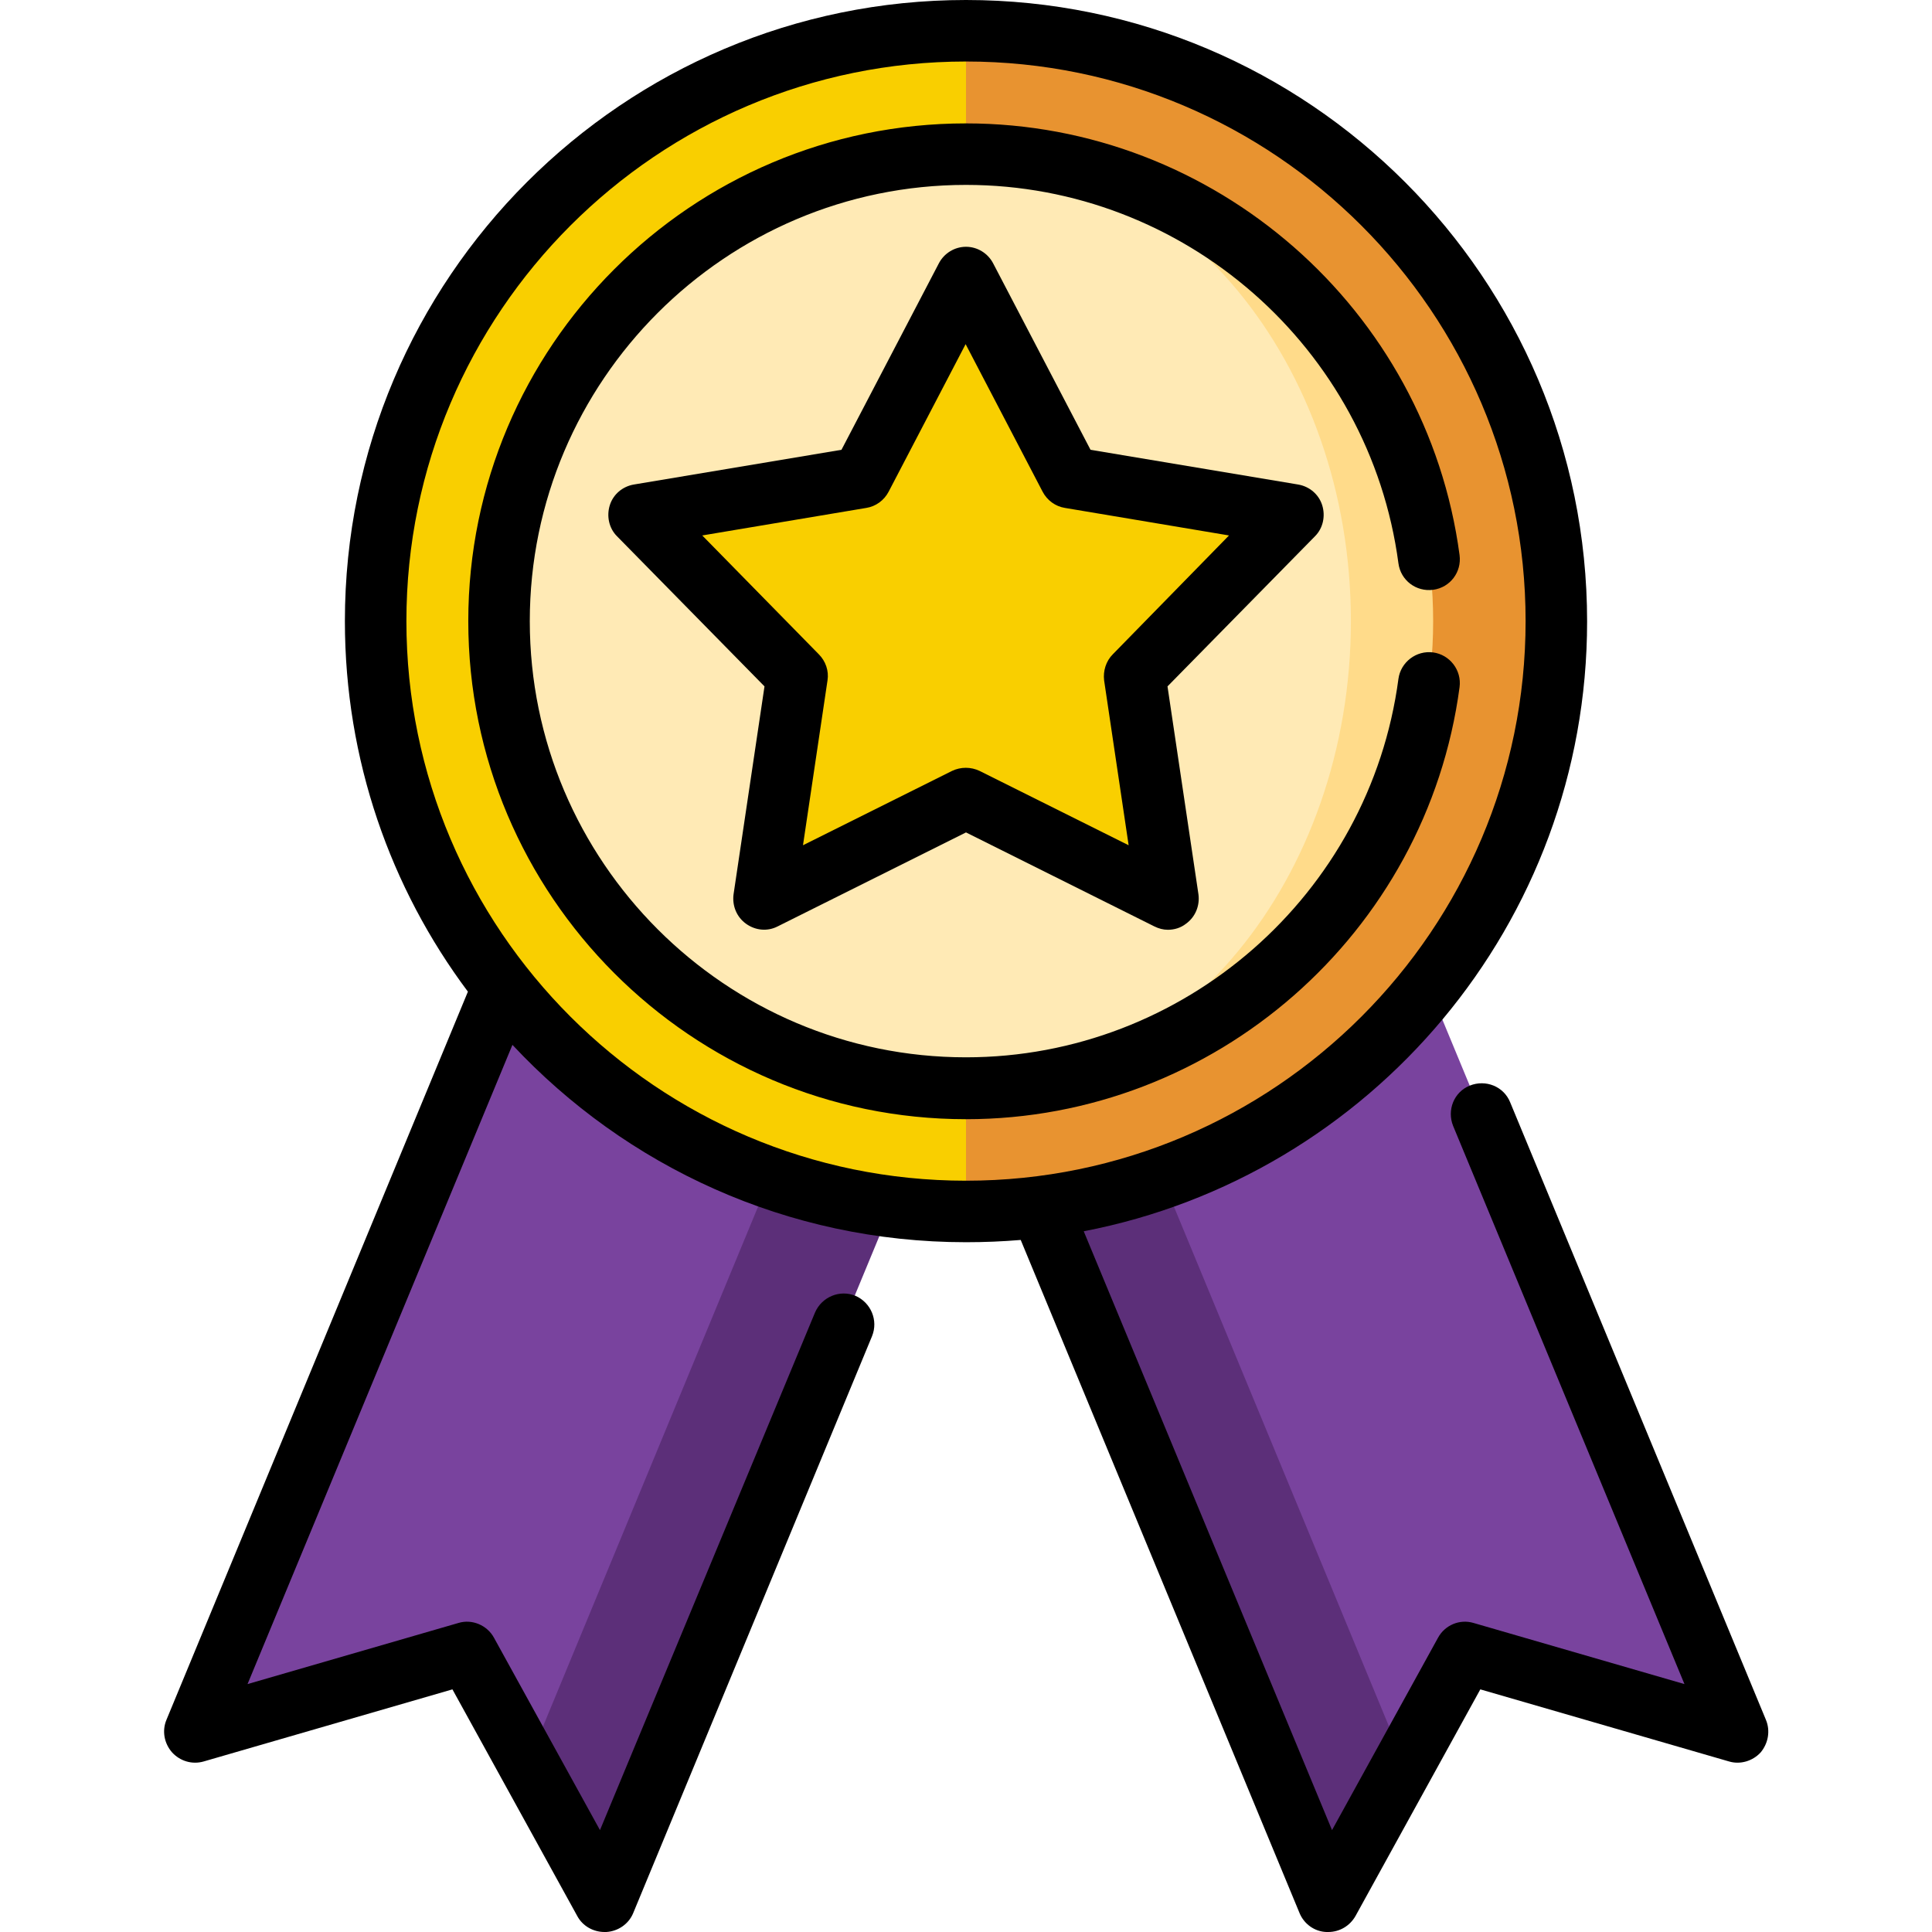
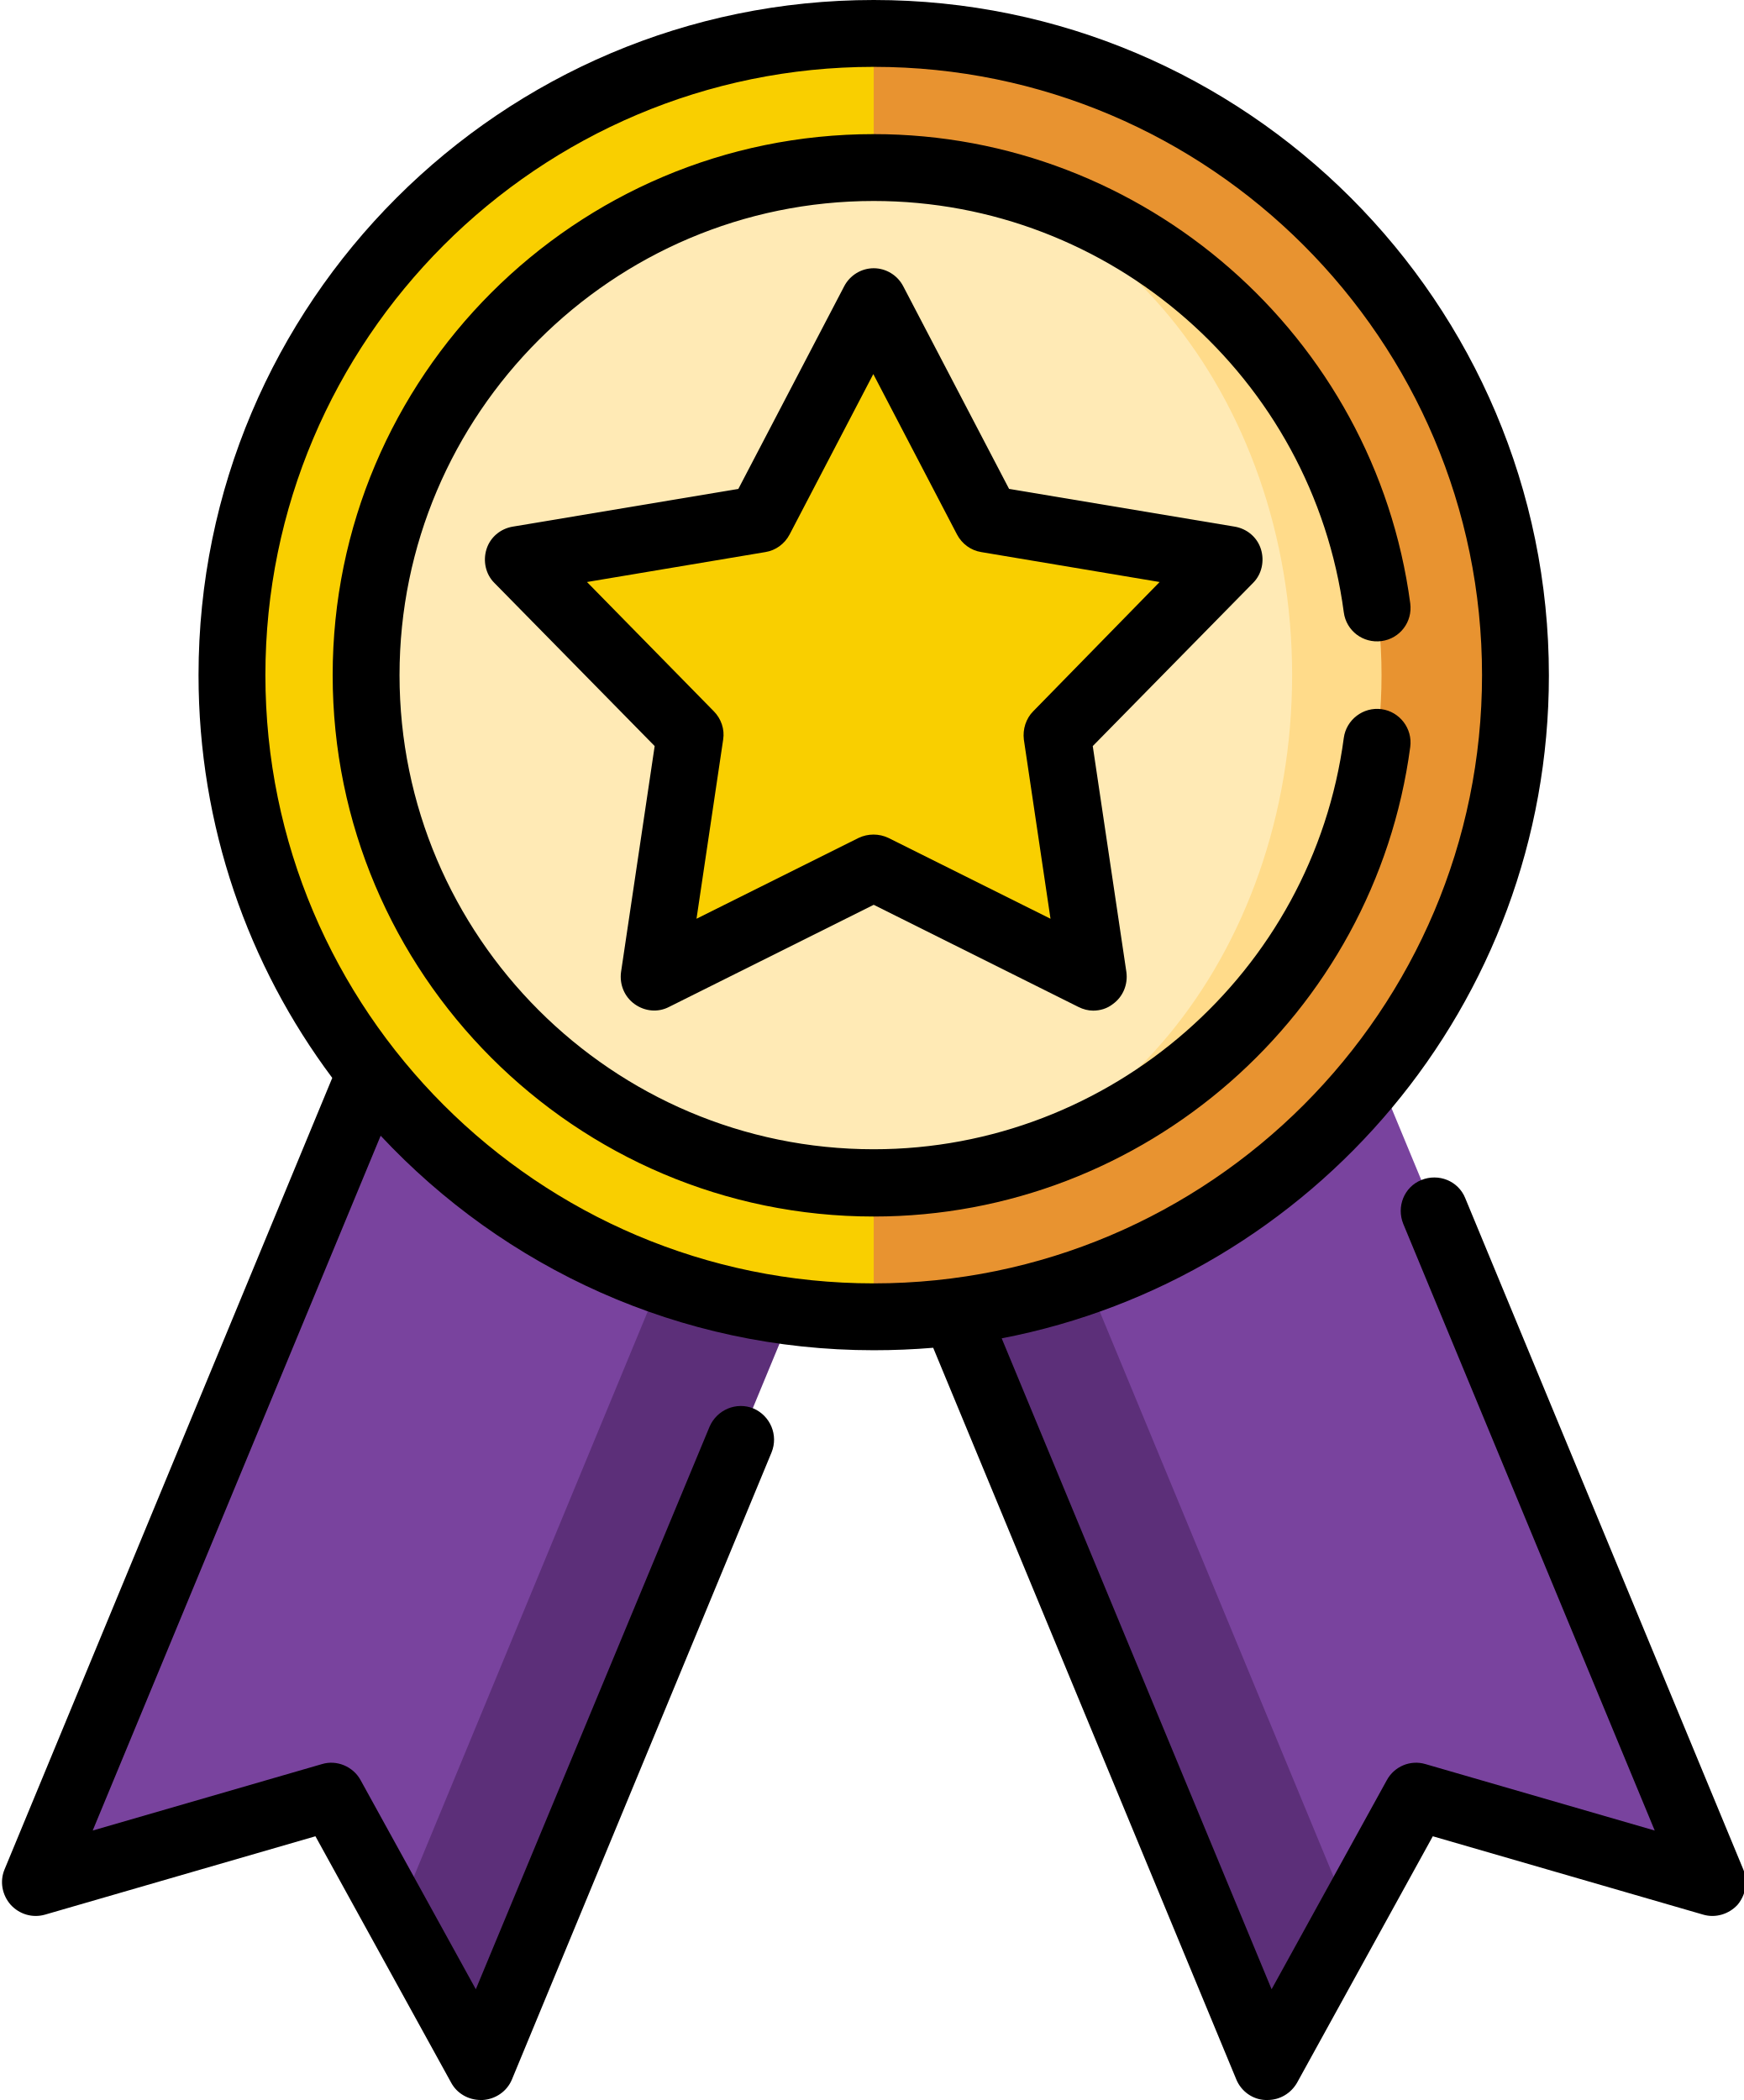
- <svg xmlns="http://www.w3.org/2000/svg" version="1.1" id="Layer_1" x="0px" y="0px" viewBox="-343 45 512 512" style="enable-background:new -343 45 512 512;" xml:space="preserve">
+ <svg xmlns="http://www.w3.org/2000/svg" version="1.1" id="Layer_1" x="0px" y="0px" viewBox="-300 45 425 512" style="enable-background:new -343 45 512 512;" xml:space="preserve">
  <style type="text/css">
	.st0{fill:#5C2F79;}
	.st1{fill:#79439E;}
	.st2{fill:#E89330;}
	.st3{fill:#F9CF00;}
	.st4{fill:#FFDB8A;}
	.st5{fill:#FFEAB5;}
</style>
  <polygon class="st0" points="-98.5,344.9 -182.9,548.8 -203.1,512.2 -147.2,309.5 " />
  <polygon class="st1" points="-195.1,271.4 -291.4,503.9 -219.2,483 -203.1,512.2 -125.4,324.4 " />
  <polygon class="st0" points="-75.5,344.9 8.9,548.8 29.1,512.2 -26.8,309.5 " />
  <polygon class="st1" points="21.1,271.4 -48.6,324.4 29.1,512.2 45.2,483 117.4,503.9 " />
  <path class="st2" d="M-87,53.2l-54.5,156.5L-87,366.1c86.4,0,156.5-70,156.5-156.5S-0.6,53.2-87,53.2z" />
  <path class="st3" d="M-243.5,209.6c0,86.4,70,156.5,156.5,156.5V53.2C-173.4,53.2-243.5,123.2-243.5,209.6z" />
  <path class="st4" d="M-87,85.9v247.5c68.2,0,123.8-55.5,123.8-123.8S-18.8,85.9-87,85.9z" />
  <path class="st5" d="M-87,85.9c-68.2,0-123.8,55.5-123.8,123.8S-155.2,333.4-87,333.4c56.2,0,102-55.5,102-123.8S-30.8,85.9-87,85.9  z" />
-   <polygon class="st3" points="-87,118.5 -59.4,171.6 -0.4,181.5 -42.3,224.2 -33.5,283.3 -87,256.7 -140.5,283.3 -131.7,224.2   -173.6,181.5 -114.6,171.6 " />
+   <polygon class="st3" points="-87,118.5 -59.4,171.6 -0.4,181.5 -42.3,224.2 -33.5,283.3 -87,256.7 -140.5,283.3 -131.7,224.2  -173.6,181.5 -114.6,171.6 " />
  <path d="M125,500.8L57.2,337.1c-1.7-4.2-6.5-6.1-10.7-4.4c-4.2,1.7-6.1,6.5-4.4,10.7l61.3,147.9l-55.9-16.2  c-3.7-1.1-7.6,0.6-9.4,3.9L10,530l-65.8-158.7c75.9-14.6,133.4-81.5,133.4-161.6C77.6,118.8,3.8,45-87,45s-164.6,73.8-164.6,164.6  c0,36.8,12.1,70.8,32.6,98.2l-79.9,193c-1.2,2.9-0.6,6.2,1.5,8.6c2.1,2.3,5.3,3.3,8.4,2.4l65.9-19.1l33.1,60.1  c1.4,2.6,4.2,4.2,7.2,4.2c0.1,0,0.3,0,0.5,0c3.1-0.2,5.9-2.1,7.1-5l63.3-152.9c1.7-4.2-0.3-8.9-4.4-10.7c-4.2-1.7-8.9,0.3-10.7,4.4  L-184,530l-28.1-51c-1.8-3.3-5.8-5-9.4-3.9l-55.9,16.2l70.2-169.4c30.1,32.2,72.8,52.3,120.2,52.3c4.9,0,9.7-0.2,14.5-0.6L1.4,552  c1.2,2.9,4,4.9,7.1,5c0.2,0,0.3,0,0.5,0c3,0,5.7-1.6,7.2-4.2l33.1-60.1l65.9,19.1c3,0.9,6.3-0.1,8.4-2.4  C125.6,507,126.2,503.7,125,500.8z M-235.3,209.6c0-81.8,66.5-148.3,148.3-148.3S61.3,127.9,61.3,209.6S-5.2,357.9-87,357.9  C-168.8,357.9-235.3,291.4-235.3,209.6z" />
  <path d="M7.4,178.9c-0.9-2.9-3.4-5-6.4-5.5l-55-9.2l-25.8-49.4c-1.4-2.7-4.2-4.4-7.2-4.4c-3,0-5.8,1.7-7.2,4.4l-25.8,49.4l-55,9.2  c-3,0.5-5.5,2.6-6.4,5.5c-0.9,2.9-0.2,6.1,1.9,8.2l39.1,39.8l-8.2,55.1c-0.4,3,0.8,6,3.3,7.8c2.5,1.8,5.7,2.1,8.4,0.7l49.9-24.9  l49.9,24.9c1.2,0.6,2.4,0.9,3.6,0.9c1.7,0,3.4-0.5,4.8-1.6c2.5-1.8,3.7-4.8,3.3-7.8l-8.2-55.1l39.1-39.8  C7.6,185,8.3,181.8,7.4,178.9z M-48.1,218.4c-1.8,1.8-2.6,4.4-2.3,6.9l6.5,43.7l-39.5-19.7c-2.3-1.1-5-1.1-7.3,0l-39.5,19.7  l6.5-43.7c0.4-2.5-0.5-5.1-2.3-6.9l-30.9-31.5l43.5-7.3c2.5-0.4,4.7-2,5.9-4.3l20.4-39.1l20.4,39.1c1.2,2.3,3.4,3.9,5.9,4.3  l43.5,7.3L-48.1,218.4z" />
  <path d="M36.8,217.9c-4.5-0.6-8.6,2.6-9.2,7C20,282.1-29.3,325.2-87,325.2c-63.7,0-115.6-51.9-115.6-115.6  C-202.6,145.9-150.7,94-87,94c57.8,0,107,43.1,114.6,100.3c0.6,4.5,4.7,7.6,9.2,7c4.5-0.6,7.6-4.7,7-9.2  C35.1,126.9-21.1,77.7-87,77.7c-72.8,0-131.9,59.2-131.9,131.9S-159.8,341.6-87,341.6c65.9,0,122.1-49.2,130.8-114.5  C44.4,222.6,41.2,218.5,36.8,217.9z" />
</svg>
